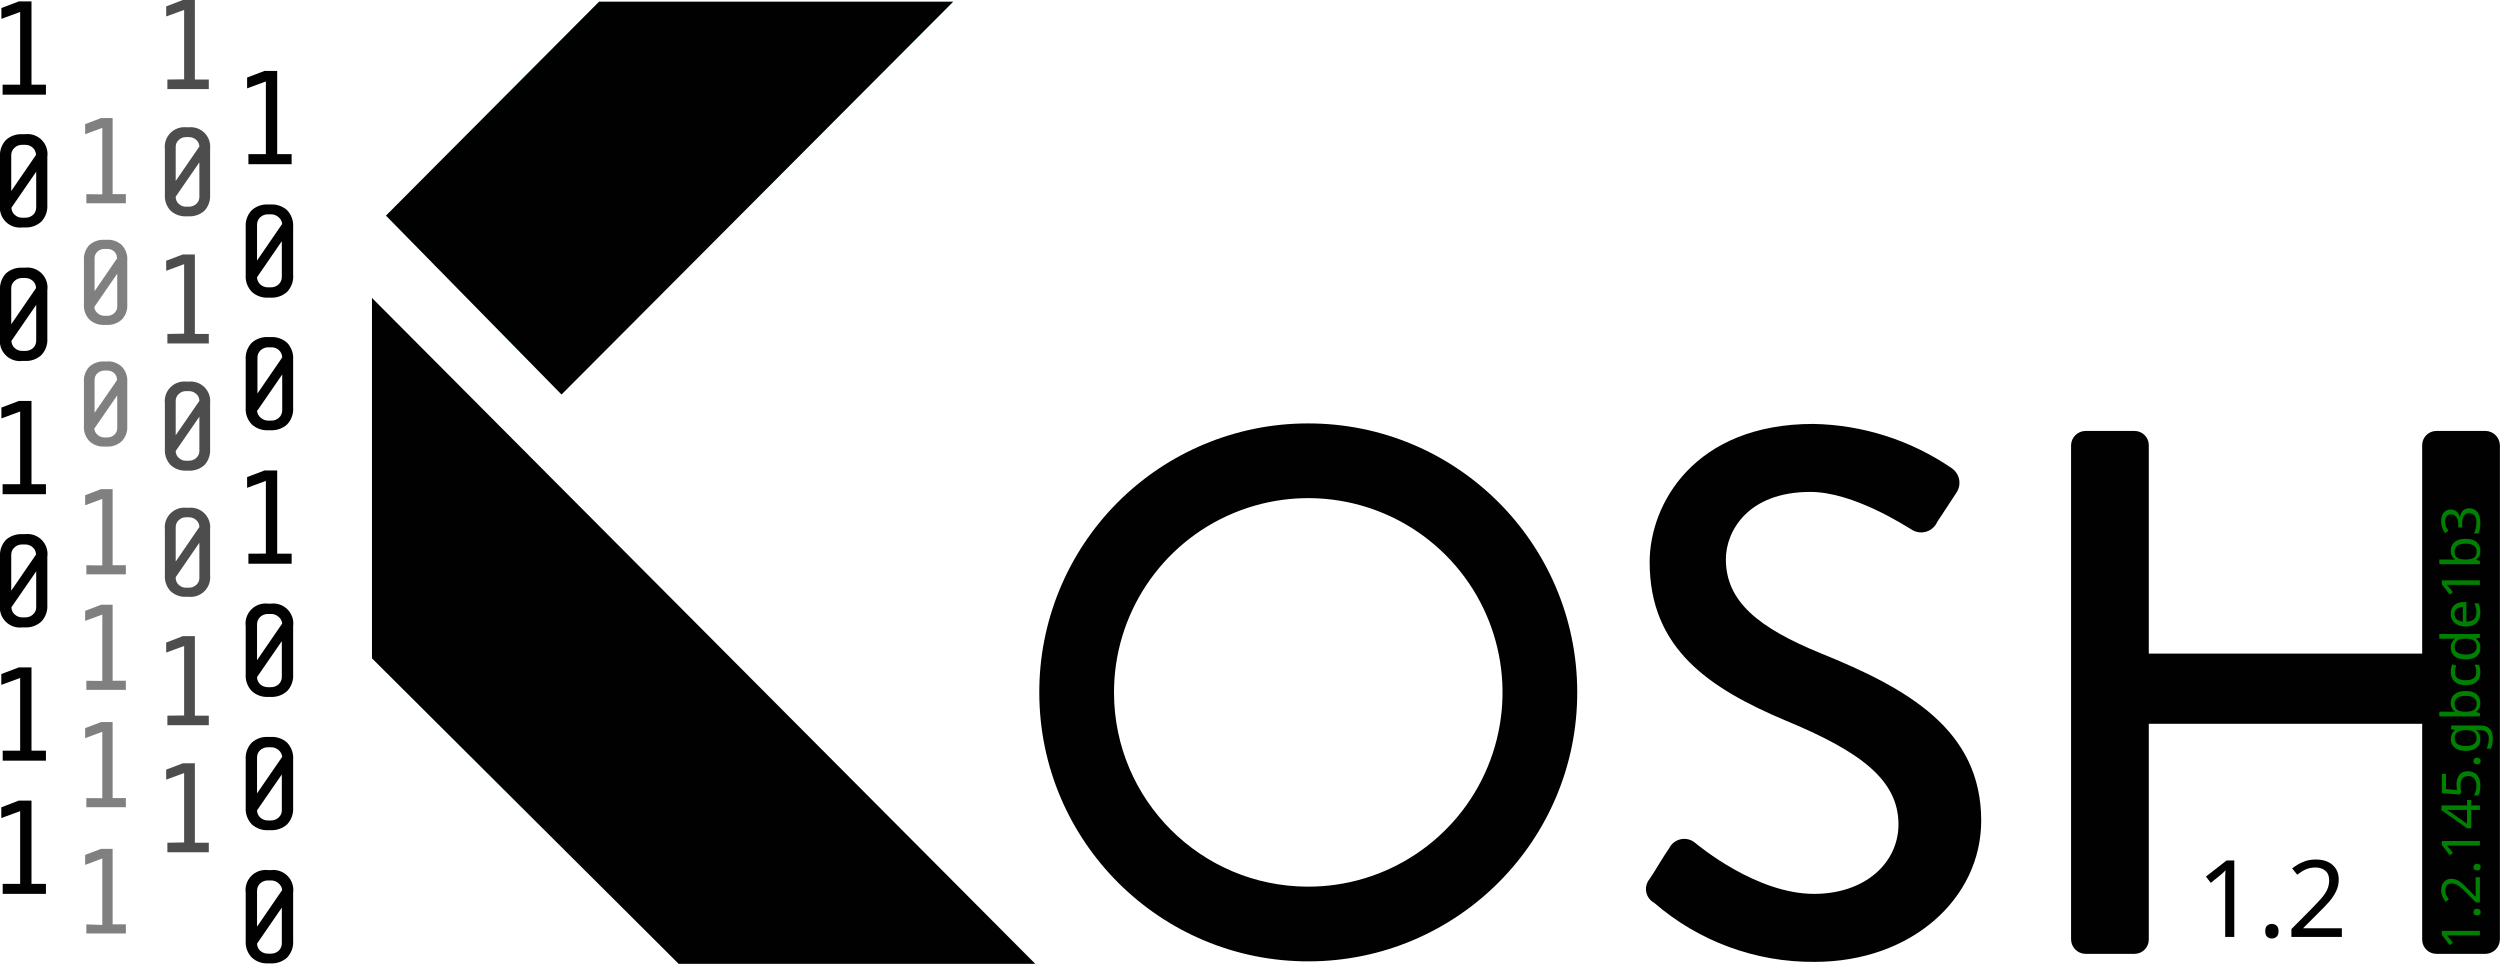
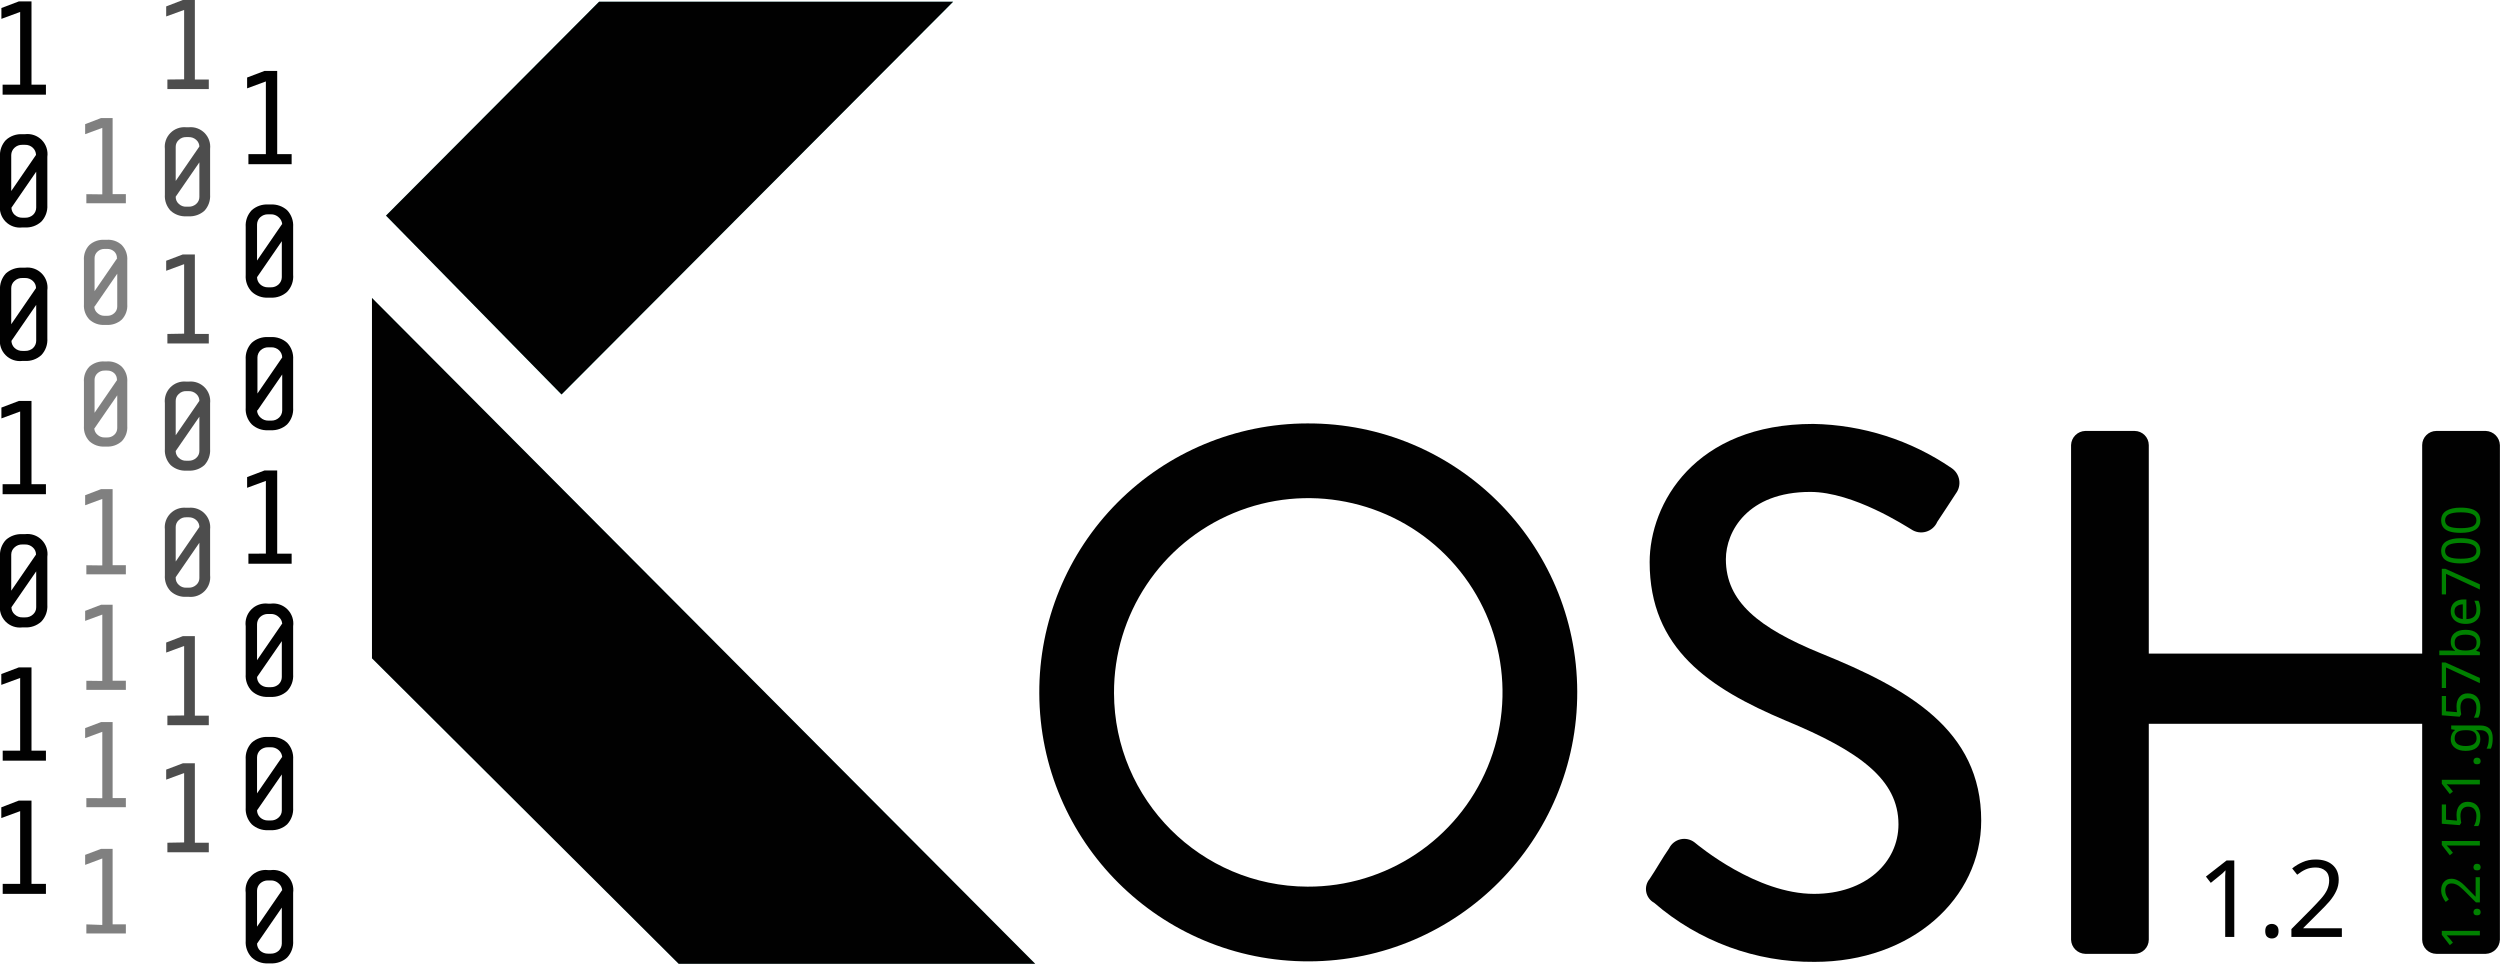
<svg xmlns="http://www.w3.org/2000/svg" viewBox="0 0 249.28 96.1" version="1.1" id="svg5833">
  <defs id="defs5750">
    <style id="style5748">.cls-1{isolation:isolate;}.cls-2,.cls-3,.cls-4,.cls-6{fill:#010101;}.cls-2,.cls-3,.cls-4,.cls-5{mix-blend-mode:multiply;}.cls-3{opacity:0.7;}.cls-4{opacity:0.5;}.cls-5{fill:#afdedc;}</style>
  </defs>
  <path class="cls-2" d="m 0.26,8.44 v 1 h 4.32 v -1 H 3.14 V 0.14 H 1.88 L 0.14,0.8 V 1.88 L 2.01,1.19 v 7.25 z" id="path5752" style="isolation:isolate;mix-blend-mode:multiply;fill:#010101" />
  <path class="cls-2" d="M 4.72,20.45 V 15.64 A 2,2 0 0 0 2.49,13.38 H 2.23 A 2.25,2.25 0 0 0 0.59,13.96 2.21,2.21 0 0 0 0,15.64 v 4.78 a 2,2 0 0 0 2.23,2.26 h 0.26 a 2.24,2.24 0 0 0 1.63,-0.58 2.21,2.21 0 0 0 0.6,-1.65 z m -1.13,-5 -2.47,3.6 v -3.6 a 1,1 0 0 1 0.32,-0.71 1.08,1.08 0 0 1 0.79,-0.3 h 0.26 a 1.09,1.09 0 0 1 0.79,0.3 1,1 0 0 1 0.31,0.68 z m -2.45,5.26 2.47,-3.59 v 3.59 A 1,1 0 0 1 3.3,21.42 1.13,1.13 0 0 1 2.51,21.71 H 2.25 A 1.11,1.11 0 0 1 1.46,21.42 1,1 0 0 1 1.14,20.71 Z" id="path5754" style="isolation:isolate;mix-blend-mode:multiply;fill:#010101" />
  <path class="cls-2" d="M 4.72,33.73 V 28.95 A 2,2 0 0 0 2.49,26.69 H 2.23 A 2.29,2.29 0 0 0 0.59,27.26 2.25,2.25 0 0 0 0,28.95 v 4.78 a 2,2 0 0 0 2.23,2.26 h 0.26 a 2.24,2.24 0 0 0 1.63,-0.58 2.21,2.21 0 0 0 0.6,-1.68 z m -1.13,-5 -2.47,3.6 v -3.6 a 0.94,0.94 0 0 1 0.32,-0.71 1.08,1.08 0 0 1 0.79,-0.3 h 0.26 a 1.09,1.09 0 0 1 0.79,0.3 0.93,0.93 0 0 1 0.31,0.68 z M 1.14,33.99 3.61,30.4 v 3.59 A 1,1 0 0 1 3.3,34.7 1.13,1.13 0 0 1 2.51,34.99 H 2.25 A 1.11,1.11 0 0 1 1.46,34.7 1,1 0 0 1 1.14,33.99 Z" id="path5756" style="isolation:isolate;mix-blend-mode:multiply;fill:#010101" />
  <path class="cls-2" d="m 0.26,48.28 v 1 h 4.32 v -1 H 3.14 v -8.3 H 1.88 l -1.74,0.66 v 1.08 l 1.87,-0.69 v 7.25 z" id="path5758" style="isolation:isolate;mix-blend-mode:multiply;fill:#010101" />
  <path class="cls-2" d="M 4.72,60.3 V 55.52 A 2,2 0 0 0 2.49,53.26 H 2.23 A 2.29,2.29 0 0 0 0.59,53.83 2.23,2.23 0 0 0 0,55.52 v 4.78 a 2,2 0 0 0 2.23,2.26 h 0.26 a 2.24,2.24 0 0 0 1.63,-0.58 2.21,2.21 0 0 0 0.6,-1.68 z m -1.13,-5 -2.47,3.6 v -3.6 a 0.94,0.94 0 0 1 0.32,-0.71 1.08,1.08 0 0 1 0.79,-0.3 h 0.26 a 1.09,1.09 0 0 1 0.79,0.3 0.93,0.93 0 0 1 0.31,0.68 z m -2.45,5.25 2.47,-3.58 v 3.58 A 0.93,0.93 0 0 1 3.3,61.26 1.09,1.09 0 0 1 2.51,61.56 H 2.25 A 1.08,1.08 0 0 1 1.46,61.26 0.94,0.94 0 0 1 1.14,60.55 Z" id="path5760" style="isolation:isolate;mix-blend-mode:multiply;fill:#010101" />
  <path class="cls-2" d="m 0.27,74.85 v 1 h 4.31 v -1 H 3.14 v -8.3 H 1.87 l -1.74,0.66 v 1.08 L 2.01,67.6 v 7.25 z" id="path5762" style="isolation:isolate;mix-blend-mode:multiply;fill:#010101" />
  <path class="cls-2" d="m 0.27,88.13 v 1 h 4.31 v -1 H 3.14 v -8.3 H 1.87 L 0.13,80.5 v 1.07 l 1.88,-0.69 v 7.25 z" id="path5764" style="isolation:isolate;mix-blend-mode:multiply;fill:#010101" />
  <path class="cls-2" d="m 24.77,15.37 v 1 h 4.31 v -1 h -1.44 v -8.3 h -1.26 l -1.74,0.66 v 1.08 l 1.87,-0.69 v 7.25 z" id="path5766" style="isolation:isolate;mix-blend-mode:multiply;fill:#010101" />
  <path class="cls-2" d="M 29.23,27.38 V 22.64 A 2.21,2.21 0 0 0 28.63,20.96 2.26,2.26 0 0 0 27,20.39 h -0.27 a 2.26,2.26 0 0 0 -1.63,0.57 2.21,2.21 0 0 0 -0.6,1.68 v 4.78 a 2.18,2.18 0 0 0 0.61,1.68 2.22,2.22 0 0 0 1.62,0.58 H 27 a 2.26,2.26 0 0 0 1.63,-0.58 2.21,2.21 0 0 0 0.6,-1.72 z m -1.13,-5 -2.47,3.6 v -3.6 a 1,1 0 0 1 0.31,-0.71 1.11,1.11 0 0 1 0.79,-0.3 H 27 a 1.09,1.09 0 0 1 0.79,0.3 1,1 0 0 1 0.35,0.68 z m -2.47,5.26 2.47,-3.59 v 3.59 a 1,1 0 0 1 -0.31,0.71 1.09,1.09 0 0 1 -0.79,0.3 h -0.27 a 1.11,1.11 0 0 1 -0.79,-0.3 1,1 0 0 1 -0.31,-0.71 z" id="path5768" style="isolation:isolate;mix-blend-mode:multiply;fill:#010101" />
  <path class="cls-2" d="M 29.23,40.64 V 35.86 A 2.21,2.21 0 0 0 28.63,34.18 2.26,2.26 0 0 0 27,33.61 h -0.27 a 2.26,2.26 0 0 0 -1.63,0.57 2.21,2.21 0 0 0 -0.6,1.68 v 4.78 a 2.18,2.18 0 0 0 0.61,1.68 2.22,2.22 0 0 0 1.62,0.58 H 27 a 2.26,2.26 0 0 0 1.63,-0.58 2.21,2.21 0 0 0 0.6,-1.68 z m -1.09,-5 -2.47,3.6 v -3.6 a 1,1 0 0 1 0.31,-0.71 1.11,1.11 0 0 1 0.79,-0.3 h 0.27 a 1.09,1.09 0 0 1 0.79,0.3 1,1 0 0 1 0.31,0.71 z m -2.47,5.29 2.47,-3.59 v 3.59 a 1,1 0 0 1 -0.31,0.71 1.09,1.09 0 0 1 -0.79,0.3 h -0.27 a 1.11,1.11 0 0 1 -0.79,-0.3 1,1 0 0 1 -0.35,-0.72 z" id="path5770" style="isolation:isolate;mix-blend-mode:multiply;fill:#010101" />
  <path class="cls-2" d="m 24.77,55.21 v 1 h 4.31 v -1 h -1.44 v -8.3 h -1.26 l -1.74,0.66 v 1.07 l 1.87,-0.69 v 7.25 z" id="path5772" style="isolation:isolate;mix-blend-mode:multiply;fill:#010101" />
  <path class="cls-2" d="M 29.23,67.23 V 62.45 A 2,2 0 0 0 27,60.19 h -0.27 a 2,2 0 0 0 -2.23,2.26 v 4.78 a 2.18,2.18 0 0 0 0.61,1.68 2.22,2.22 0 0 0 1.62,0.58 H 27 a 2.26,2.26 0 0 0 1.63,-0.58 2.21,2.21 0 0 0 0.6,-1.68 z m -1.13,-5 -2.47,3.6 v -3.6 a 1,1 0 0 1 0.31,-0.71 1.11,1.11 0 0 1 0.79,-0.3 H 27 a 1.09,1.09 0 0 1 0.79,0.3 0.93,0.93 0 0 1 0.35,0.68 z m -2.47,5.28 2.47,-3.58 v 3.58 A 1,1 0 0 1 27.79,68.23 1.13,1.13 0 0 1 27,68.52 h -0.27 a 1.15,1.15 0 0 1 -0.79,-0.29 1,1 0 0 1 -0.31,-0.75 z" id="path5774" style="isolation:isolate;mix-blend-mode:multiply;fill:#010101" />
  <path class="cls-2" d="M 29.23,80.52 V 75.74 A 2.22,2.22 0 0 0 28.63,74.05 2.26,2.26 0 0 0 27,73.48 h -0.27 a 2.26,2.26 0 0 0 -1.63,0.57 2.22,2.22 0 0 0 -0.6,1.69 v 4.78 a 2.21,2.21 0 0 0 0.61,1.68 2.26,2.26 0 0 0 1.62,0.58 H 27 a 2.3,2.3 0 0 0 1.63,-0.58 2.24,2.24 0 0 0 0.6,-1.68 z m -1.13,-5 -2.47,3.59 v -3.59 a 1,1 0 0 1 0.31,-0.72 1.15,1.15 0 0 1 0.79,-0.29 H 27 a 1.13,1.13 0 0 1 0.79,0.29 1,1 0 0 1 0.35,0.69 z m -2.47,5.28 2.47,-3.58 v 3.58 a 0.93,0.93 0 0 1 -0.31,0.71 1.09,1.09 0 0 1 -0.79,0.3 h -0.27 a 1.11,1.11 0 0 1 -0.79,-0.3 1,1 0 0 1 -0.31,-0.74 z" id="path5776" style="isolation:isolate;mix-blend-mode:multiply;fill:#010101" />
  <path class="cls-2" d="M 29.23,93.8 V 89.02 A 2,2 0 0 0 27,86.76 h -0.27 a 2,2 0 0 0 -2.23,2.26 v 4.78 a 2.18,2.18 0 0 0 0.61,1.68 2.22,2.22 0 0 0 1.62,0.58 H 27 a 2.26,2.26 0 0 0 1.63,-0.58 2.21,2.21 0 0 0 0.6,-1.68 z m -1.13,-5 -2.47,3.6 v -3.6 a 1,1 0 0 1 0.31,-0.71 1.11,1.11 0 0 1 0.79,-0.3 H 27 a 1.09,1.09 0 0 1 0.79,0.3 1,1 0 0 1 0.35,0.68 z m -2.47,5.29 2.47,-3.59 v 3.59 A 1,1 0 0 1 27.79,94.8 1.13,1.13 0 0 1 27,95.09 H 26.73 A 1.15,1.15 0 0 1 25.94,94.8 1,1 0 0 1 25.63,94.06 Z" id="path5778" style="isolation:isolate;mix-blend-mode:multiply;fill:#010101" />
  <path class="cls-3" d="m 16.69,7.93 v 0.95 h 4.13 V 7.93 H 19.43 V 0 h -1.2 l -1.66,0.64 v 1 l 1.79,-0.65 v 6.92 z" id="path5780" style="opacity:0.7;isolation:isolate;mix-blend-mode:multiply;fill:#010101" />
  <path class="cls-3" d="m 20.95,19.41 v -4.56 a 1.95,1.95 0 0 0 -2.13,-2.16 h -0.25 a 1.95,1.95 0 0 0 -2.13,2.16 v 4.56 a 2.12,2.12 0 0 0 0.58,1.61 2.17,2.17 0 0 0 1.55,0.55 h 0.25 a 2.2,2.2 0 0 0 1.56,-0.55 2.15,2.15 0 0 0 0.57,-1.61 z m -1.07,-4.8 -2.36,3.43 v -3.4 a 0.9,0.9 0 0 1 0.3,-0.68 1,1 0 0 1 0.75,-0.29 h 0.25 a 1.06,1.06 0 0 1 0.76,0.29 0.9,0.9 0 0 1 0.3,0.68 z m -2.36,5 2.36,-3.42 v 3.45 a 0.9,0.9 0 0 1 -0.3,0.68 1.06,1.06 0 0 1 -0.76,0.29 h -0.25 a 1,1 0 0 1 -0.75,-0.29 0.9,0.9 0 0 1 -0.3,-0.68 z" id="path5782" style="opacity:0.7;isolation:isolate;mix-blend-mode:multiply;fill:#010101" />
  <path class="cls-3" d="m 16.69,33.3 v 0.95 h 4.13 V 33.3 h -1.39 v -7.93 h -1.2 L 16.57,26 v 1 l 1.79,-0.66 v 6.93 z" id="path5784" style="opacity:0.7;isolation:isolate;mix-blend-mode:multiply;fill:#010101" />
  <path class="cls-3" d="m 20.95,44.77 v -4.56 a 1.95,1.95 0 0 0 -2.13,-2.16 h -0.25 a 1.95,1.95 0 0 0 -2.13,2.16 v 4.56 a 2.12,2.12 0 0 0 0.58,1.61 2.17,2.17 0 0 0 1.55,0.55 h 0.25 a 2.2,2.2 0 0 0 1.56,-0.55 2.15,2.15 0 0 0 0.57,-1.61 z m -1.07,-4.8 -2.36,3.43 v -3.43 a 0.9,0.9 0 0 1 0.3,-0.68 1,1 0 0 1 0.75,-0.29 h 0.25 a 1.06,1.06 0 0 1 0.76,0.29 0.9,0.9 0 0 1 0.3,0.68 z m -2.36,5 2.36,-3.42 v 3.42 a 0.9,0.9 0 0 1 -0.3,0.68 1.06,1.06 0 0 1 -0.76,0.29 h -0.25 a 1,1 0 0 1 -0.75,-0.29 0.9,0.9 0 0 1 -0.3,-0.64 z" id="path5786" style="opacity:0.7;isolation:isolate;mix-blend-mode:multiply;fill:#010101" />
  <path class="cls-3" d="m 16.69,71.36 v 0.95 h 4.13 v -0.95 h -1.39 v -7.93 h -1.2 l -1.66,0.64 v 1 l 1.79,-0.66 v 6.93 z" id="path5788" style="opacity:0.7;isolation:isolate;mix-blend-mode:multiply;fill:#010101" />
  <path class="cls-3" d="m 20.95,57.35 v -4.56 a 1.95,1.95 0 0 0 -2.13,-2.16 h -0.25 a 1.95,1.95 0 0 0 -2.13,2.16 v 4.56 a 2.1,2.1 0 0 0 0.58,1.61 2.13,2.13 0 0 0 1.55,0.55 h 0.25 a 1.95,1.95 0 0 0 2.13,-2.16 z m -1.07,-4.8 -2.36,3.44 v -3.44 a 0.91,0.91 0 0 1 0.3,-0.68 1,1 0 0 1 0.75,-0.29 h 0.25 a 1.06,1.06 0 0 1 0.76,0.29 0.91,0.91 0 0 1 0.3,0.68 z m -2.36,5 2.36,-3.43 v 3.52 a 0.89,0.89 0 0 1 -0.3,0.67 1.06,1.06 0 0 1 -0.76,0.29 h -0.25 a 1,1 0 0 1 -0.75,-0.29 0.89,0.89 0 0 1 -0.3,-0.67 z" id="path5790" style="opacity:0.7;isolation:isolate;mix-blend-mode:multiply;fill:#010101" />
  <path class="cls-3" d="m 16.69,84.03 v 0.95 h 4.13 v -0.95 h -1.39 v -7.92 h -1.2 l -1.66,0.63 v 1 l 1.79,-0.66 V 84 Z" id="path5792" style="opacity:0.7;isolation:isolate;mix-blend-mode:multiply;fill:#010101" />
  <path class="cls-4" d="m 8.61,19.36 v 0.91 h 3.94 v -0.91 h -1.32 v -7.59 h -1.15 l -1.59,0.61 v 1 l 1.71,-0.63 v 6.63 z" id="path5794" style="opacity:0.5;isolation:isolate;mix-blend-mode:multiply;fill:#010101" />
  <path class="cls-4" d="m 12.69,30.34 v -4.37 a 2,2 0 0 0 -0.55,-1.54 2,2 0 0 0 -1.49,-0.52 h -0.24 a 2.09,2.09 0 0 0 -1.5,0.52 2,2 0 0 0 -0.54,1.54 v 4.37 a 2,2 0 0 0 0.55,1.53 2.07,2.07 0 0 0 1.49,0.53 h 0.24 a 2.09,2.09 0 0 0 1.49,-0.53 2,2 0 0 0 0.55,-1.53 z m -1,-4.6 -2.26,3.29 v -3.29 a 0.87,0.87 0 0 1 0.29,-0.65 1,1 0 0 1 0.72,-0.27 h 0.24 a 1,1 0 0 1 0.72,0.27 0.87,0.87 0 0 1 0.26,0.65 z m -2.26,4.83 2.26,-3.28 v 3.28 a 0.87,0.87 0 0 1 -0.29,0.65 1,1 0 0 1 -0.72,0.27 H 10.44 A 1,1 0 0 1 9.72,31.22 0.87,0.87 0 0 1 9.4,30.57 Z" id="path5796" style="opacity:0.5;isolation:isolate;mix-blend-mode:multiply;fill:#010101" />
  <path class="cls-4" d="m 8.61,67.88 v 0.91 h 3.94 V 67.88 H 11.23 V 60.3 h -1.15 l -1.59,0.61 v 1 l 1.71,-0.63 v 6.62 z" id="path5798" style="opacity:0.5;isolation:isolate;mix-blend-mode:multiply;fill:#010101" />
  <path class="cls-4" d="m 8.61,92.17 v 0.91 h 3.94 v -0.91 h -1.32 v -7.53 h -1.15 l -1.59,0.6 v 1 L 10.2,85.6 v 6.63 z" id="path5800" style="opacity:0.5;isolation:isolate;mix-blend-mode:multiply;fill:#010101" />
  <path class="cls-4" d="m 8.61,56.36 v 0.91 h 3.94 v -0.91 h -1.32 v -7.59 h -1.15 l -1.59,0.61 v 1 l 1.71,-0.63 v 6.63 z" id="path5802" style="opacity:0.5;isolation:isolate;mix-blend-mode:multiply;fill:#010101" />
  <path class="cls-4" d="M 12.69,42.47 V 38.1 a 2,2 0 0 0 -0.55,-1.54 2,2 0 0 0 -1.49,-0.52 h -0.24 a 2.09,2.09 0 0 0 -1.5,0.52 2,2 0 0 0 -0.54,1.54 v 4.37 a 2,2 0 0 0 0.55,1.53 2.07,2.07 0 0 0 1.49,0.53 h 0.24 A 2.09,2.09 0 0 0 12.14,44 2,2 0 0 0 12.69,42.47 Z m -1,-4.6 -2.26,3.29 v -3.29 a 0.87,0.87 0 0 1 0.29,-0.65 1,1 0 0 1 0.72,-0.27 h 0.24 a 1,1 0 0 1 0.72,0.27 0.87,0.87 0 0 1 0.26,0.65 z m -2.26,4.83 2.26,-3.28 v 3.28 a 0.89,0.89 0 0 1 -0.29,0.65 1,1 0 0 1 -0.72,0.27 H 10.44 A 1,1 0 0 1 9.72,43.35 0.89,0.89 0 0 1 9.4,42.7 Z" id="path5804" style="opacity:0.5;isolation:isolate;mix-blend-mode:multiply;fill:#010101" />
  <path class="cls-4" d="m 8.61,79.58 v 0.91 h 3.94 V 79.58 H 11.23 V 72 h -1.15 l -1.59,0.6 v 1 l 1.71,-0.63 v 6.62 z" id="path5806" style="opacity:0.5;isolation:isolate;mix-blend-mode:multiply;fill:#010101" />
  <polygon class="cls-5" points="37.09,29.71 37.09,65.64 67.67,96.1 103.22,96.1 " id="polygon5808" style="isolation:isolate;mix-blend-mode:multiply;fill:#afdedc" />
  <polygon class="cls-5" points="55.99,39.33 95.04,0.17 59.74,0.17 38.49,21.5 " id="polygon5810" style="isolation:isolate;mix-blend-mode:multiply;fill:#afdedc" />
  <polygon class="cls-5" points="55.99,39.33 95.04,0.17 59.74,0.17 38.49,21.5 " id="polygon5812" style="isolation:isolate;mix-blend-mode:multiply;fill:#afdedc" />
  <polygon class="cls-6" points="55.99,39.33 95.04,0.17 59.74,0.17 38.49,21.5 " id="polygon5814" style="isolation:isolate;fill:#010101" />
  <polygon class="cls-6" points="37.09,29.71 37.09,65.64 67.67,96.1 103.22,96.1 " id="polygon5816" style="isolation:isolate;fill:#010101" />
  <path class="cls-6" d="m 130.37,42.22 a 26.82,26.82 0 1 1 -26.74,26.9 26.78,26.78 0 0 1 26.74,-26.9 z m 0,46.19 a 19.37,19.37 0 1 0 -19.29,-19.29 19.36,19.36 0 0 0 19.29,19.29 z" id="path5818" style="isolation:isolate;fill:#010101" />
  <path class="cls-6" d="m 164.49,87.64 c 0.67,-1 1.27,-2.09 1.94,-3.05 a 1.68,1.68 0 0 1 2.53,-0.6 c 0.45,0.37 6.19,5.14 11.92,5.14 5.14,0 8.42,-3.13 8.42,-6.93 0,-4.47 -3.88,-7.3 -11.25,-10.35 -7.6,-3.21 -13.56,-7.15 -13.56,-15.8 0,-5.81 4.47,-13.78 16.32,-13.78 a 25.25,25.25 0 0 1 13.78,4.4 1.77,1.77 0 0 1 0.44,2.53 c -0.59,0.9 -1.26,1.94 -1.86,2.83 a 1.75,1.75 0 0 1 -2.6,0.75 c -0.53,-0.3 -5.74,-3.73 -10.06,-3.73 -6.26,0 -8.42,3.95 -8.42,6.71 0,4.24 3.28,6.85 9.46,9.38 8.64,3.5 16,7.6 16,16.69 0,7.75 -6.93,14.08 -16.61,14.08 a 24.11,24.11 0 0 1 -16,-5.89 1.56,1.56 0 0 1 -0.45,-2.38 z" id="path5820" style="isolation:isolate;fill:#010101" />
  <path class="cls-6" d="m 206.51,44.38 a 1.46,1.46 0 0 1 1.42,-1.41 h 4.91 a 1.42,1.42 0 0 1 1.42,1.41 v 20.79 h 27.26 V 44.38 a 1.42,1.42 0 0 1 1.42,-1.41 h 4.92 a 1.46,1.46 0 0 1 1.41,1.41 V 93.7 a 1.46,1.46 0 0 1 -1.41,1.41 h -4.92 A 1.42,1.42 0 0 1 241.52,93.7 V 72.17 H 214.26 V 93.7 a 1.42,1.42 0 0 1 -1.42,1.41 h -4.91 a 1.46,1.46 0 0 1 -1.42,-1.41 z" id="path5822" style="isolation:isolate;fill:#010101" />
  <text xml:space="preserve" style="font-style:normal;font-weight:normal;font-size:40px;line-height:1.25;font-family:sans-serif;letter-spacing:0px;word-spacing:0px;fill:#010101;fill-opacity:1;stroke:none;" x="219.004" y="93.422" id="text4318">
    <tspan id="tspan4316" x="219.004" y="93.422" style="font-style:normal;font-variant:normal;font-weight:normal;font-stretch:normal;font-size:10.667px;font-family:sans-serif;-inkscape-font-specification:'sans-serif, Normal';font-variant-ligatures:normal;font-variant-caps:normal;font-variant-numeric:normal;font-feature-settings:normal;text-align:start;writing-mode:lr-tb;text-anchor:start;fill:#010101;fill-opacity:1;">1.2</tspan>
  </text>
  <text xml:space="preserve" style="font-style:normal;font-weight:normal;font-size:40px;line-height:1.25;font-family:sans-serif;letter-spacing:0px;word-spacing:0px;fill:#000000;fill-opacity:1;stroke:none" x="-94.71" y="247.271" id="text4402" transform="rotate(-90)">
-     <tspan id="tspan4400" x="-94.71" y="247.271" style="font-style:normal;font-variant:normal;font-weight:normal;font-stretch:normal;font-size:5.333px;font-family:sans-serif;-inkscape-font-specification:'sans-serif, Normal';font-variant-ligatures:normal;font-variant-caps:normal;font-variant-numeric:normal;font-feature-settings:normal;text-align:start;writing-mode:lr-tb;text-anchor:start;fill:#008000">1.2.145.gbcde1b3 </tspan>
+     <tspan id="tspan4400" x="-94.71" y="247.271" style="font-style:normal;font-variant:normal;font-weight:normal;font-stretch:normal;font-size:5.333px;font-family:sans-serif;-inkscape-font-specification:'sans-serif, Normal';font-variant-ligatures:normal;font-variant-caps:normal;font-variant-numeric:normal;font-feature-settings:normal;text-align:start;writing-mode:lr-tb;text-anchor:start;fill:#008000">1.2.151.g57be700 </tspan>
  </text>
</svg>
